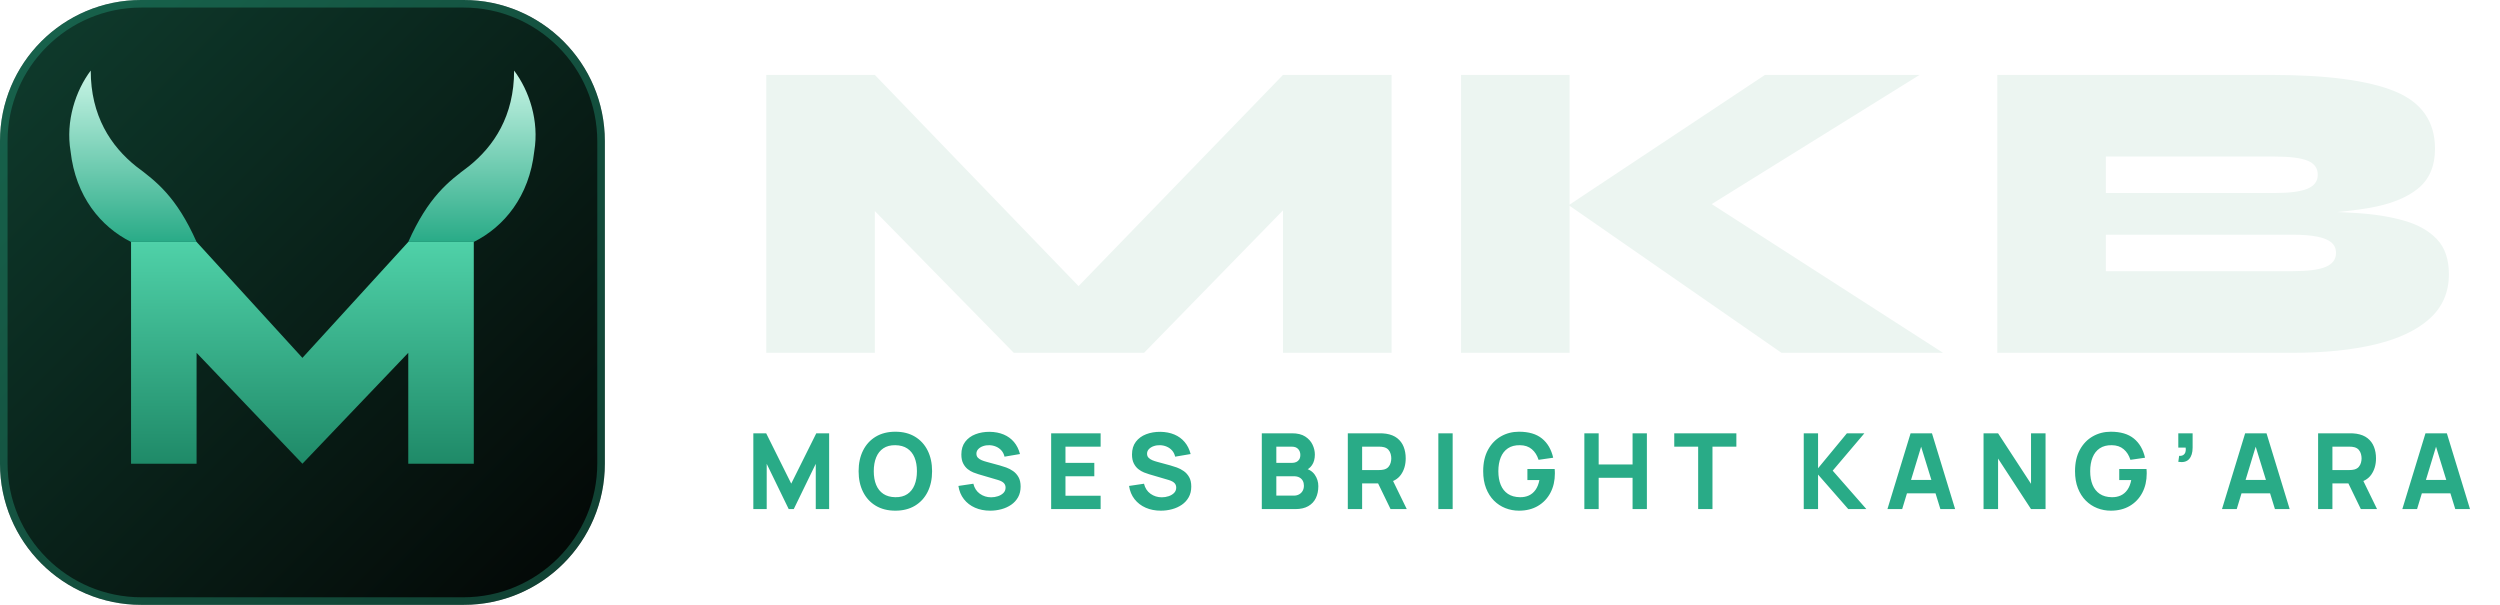
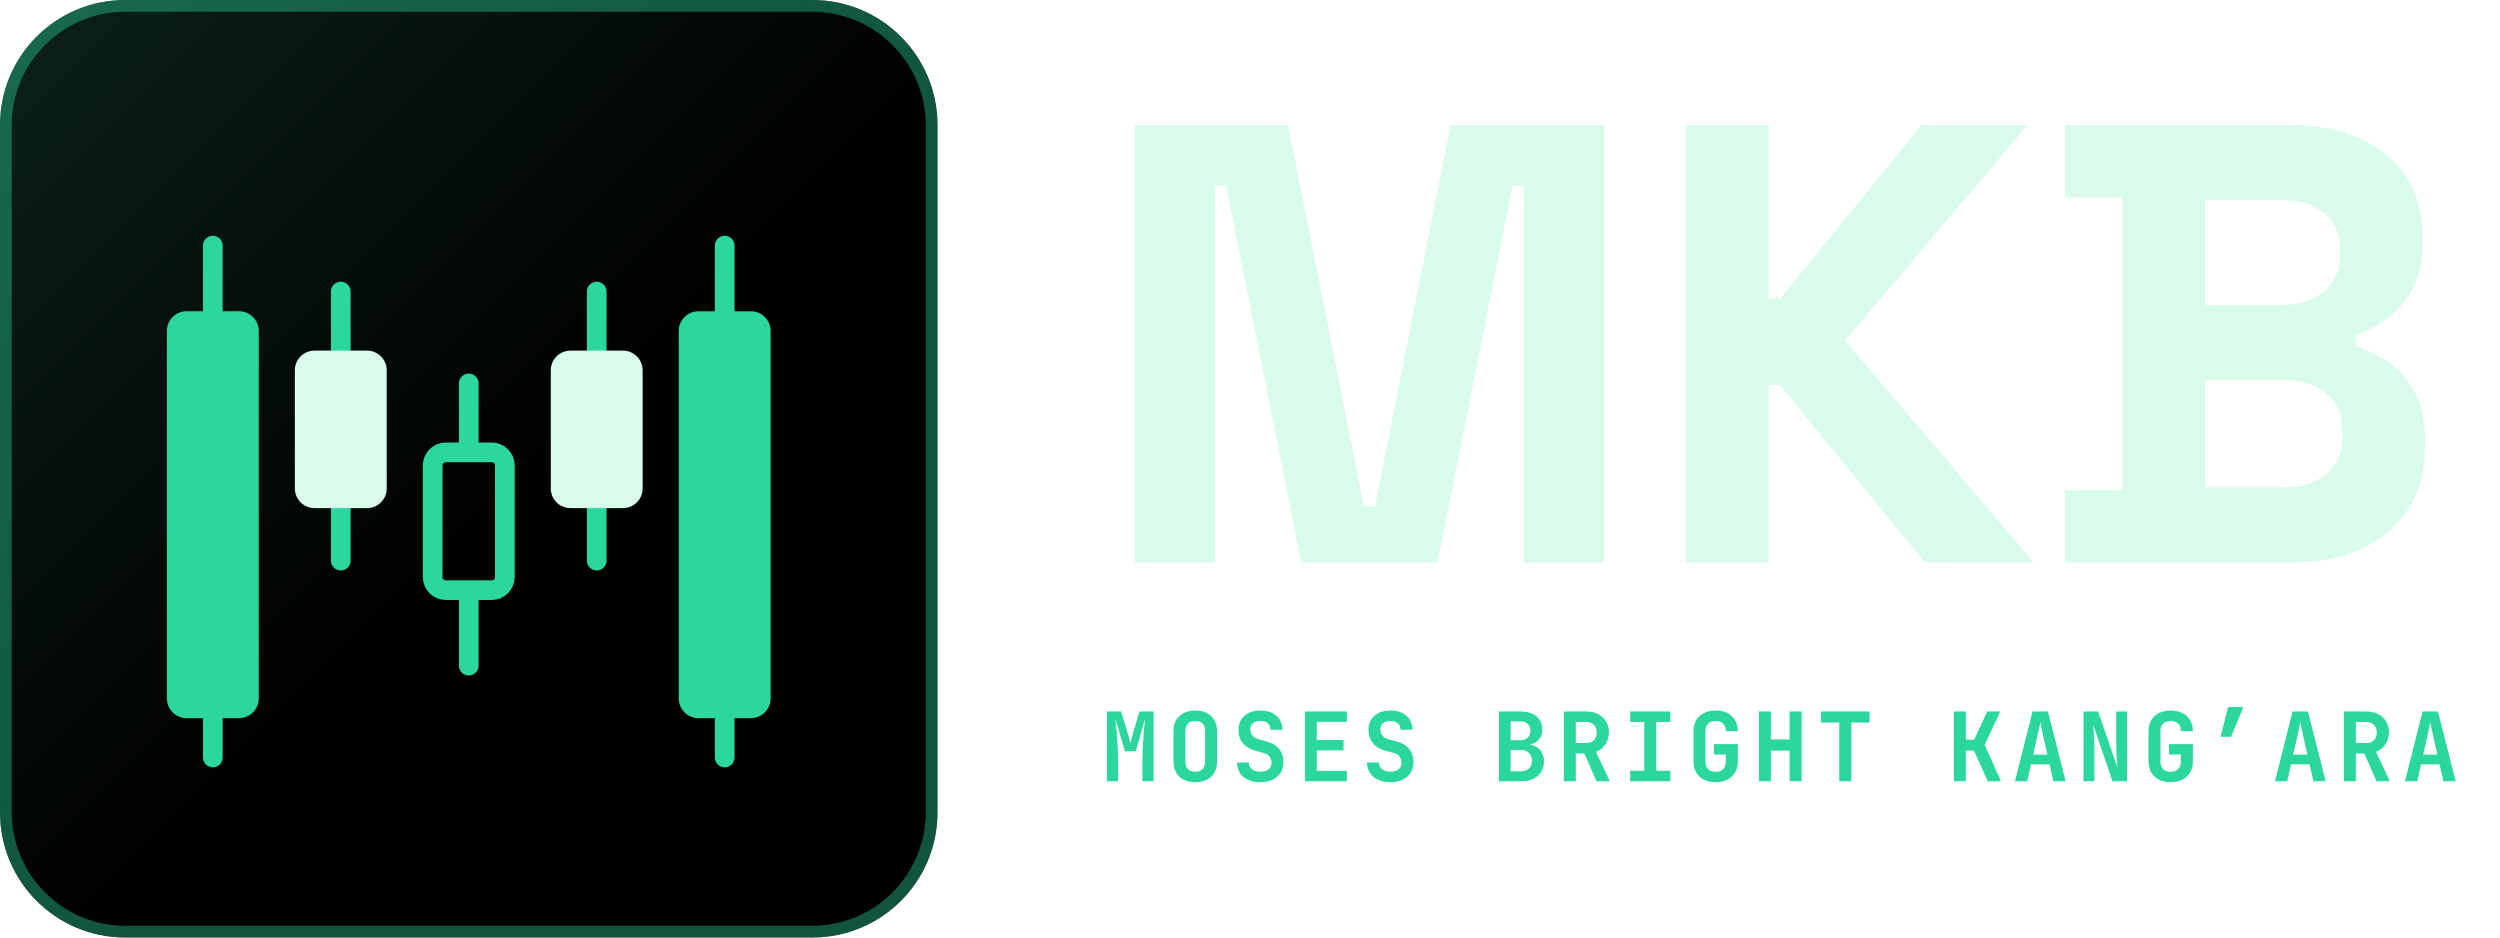
- <svg xmlns="http://www.w3.org/2000/svg" viewBox="0 0 496 120" width="496" height="120" role="img" aria-label="MKB — Moses Bright Kang'ara">
+ <svg xmlns="http://www.w3.org/2000/svg" viewBox="0 0 320 120" width="320" height="120" role="img" aria-label="MKB — Moses Bright Kang'ara">
  <defs>
    <linearGradient id="fbg" x1="0" y1="0" x2="1" y2="1">
-       <stop offset="0" stop-color="#0F3D2E" />
-       <stop offset="1" stop-color="#030504" />
-     </linearGradient>
-     <linearGradient id="fm" x1="0" y1="1" x2="0" y2="0">
-       <stop offset="0" stop-color="#1F8A68" />
-       <stop offset="1" stop-color="#4FD1A8" />
-     </linearGradient>
-     <linearGradient id="fh" x1="0" y1="1" x2="0" y2="0">
-       <stop offset="0" stop-color="#29AB87" />
-       <stop offset="1" stop-color="#C9F5E6" />
+       <stop offset="0" stop-color="#0B2219" />
+       <stop offset=".55" stop-color="#000000" />
    </linearGradient>
  </defs>
-   <rect width="120" height="120" rx="28" fill="url(#fbg)" />
-   <rect x=".75" y=".75" width="118.5" height="118.5" rx="27.3" fill="none" stroke="#29AB87" stroke-opacity=".35" stroke-width="1.5" />
-   <path d="M26 92V48h13l21 23 21-23h13v44H81V70L60 92 39 70v22z" fill="url(#fm)" />
-   <path d="M26 48c-6-3-11-9-12-18-1-6 1-12 4-16 0 9 4 15 9 19 4 3 8 6 12 15z" fill="url(#fh)" />
-   <path d="M94 48c6-3 11-9 12-18 1-6-1-12-4-16 0 9-4 15-9 19-4 3-8 6-12 15z" fill="url(#fh)" />
-   <path transform="translate(146.00 -9.69) scale(0.8615)" d="M86.4 84.9H71.4L126.0 28.5H151.0V92.5H126.0V48.9L133.5 52.0L94.0 92.5H64.0L24.4 52.1L32.0 49.0V92.5H7.0V28.5H32.0ZM220.3 61.0V55.4L278.0 92.5H240.8L191.8 58.5L237.0 28.5H272.6ZM167.0 28.5H192.0V92.5H167.0ZM290.5 92.5V28.5H353.5Q372.9 28.5 382.1 32.3Q391.3 36.1 391.3 45.5Q391.3 51.5 387.35 54.7Q383.4 57.9 376.05 59.15Q368.7 60.4 358.4 60.7L359.2 59.9Q366.7 59.9 373.1 60.3Q379.5 60.7 384.3 62.1Q389.1 63.5 391.8 66.4Q394.5 69.3 394.5 74.4Q394.5 80.6 390.1 84.6Q385.7 88.6 377.6 90.55Q369.5 92.5 358.5 92.5ZM315.5 73.7H358.5Q363.8 73.7 366.15 72.7Q368.5 71.7 368.5 69.5Q368.5 68.0 367.45 67.1Q366.4 66.2 364.2 65.75Q362.0 65.3 358.5 65.3H315.5ZM315.5 55.7H354.3Q359.6 55.7 361.95 54.7Q364.3 53.7 364.3 51.5Q364.3 49.2 361.95 48.25Q359.6 47.3 354.3 47.3H315.5Z" fill="#ECF5F1" />
-   <path transform="translate(148.00 78.74) scale(1.0443)" d="M1.4 21.32V6.92H3.84L8.6 16.48L13.36 6.92H15.8V21.32H13.26V12.72L9.08 21.32H8.12L3.94 12.72V21.32ZM28.38 21.62Q26.22 21.62 24.655 20.68Q23.09 19.74 22.245 18.05Q21.4 16.36 21.4 14.12Q21.4 11.88 22.245 10.19Q23.09 8.5 24.655 7.56Q26.22 6.62 28.38 6.62Q30.54 6.62 32.105 7.56Q33.67 8.5 34.515 10.19Q35.36 11.88 35.36 14.12Q35.36 16.36 34.515 18.05Q33.67 19.74 32.105 20.68Q30.54 21.62 28.38 21.62ZM28.38 19.06Q29.75 19.08 30.66 18.47Q31.57 17.86 32.025 16.74Q32.48 15.62 32.48 14.12Q32.48 12.62 32.025 11.52Q31.57 10.42 30.66 9.81Q29.75 9.2 28.38 9.18Q27.01 9.16 26.1 9.77Q25.19 10.38 24.735 11.5Q24.28 12.62 24.28 14.12Q24.28 15.62 24.735 16.72Q25.19 17.82 26.1 18.43Q27.01 19.04 28.38 19.06ZM46.4 21.62Q44.8 21.62 43.515 21.055Q42.23 20.49 41.405 19.435Q40.58 18.38 40.36 16.92L43.2 16.5Q43.5 17.74 44.44 18.41Q45.38 19.08 46.58 19.08Q47.25 19.08 47.88 18.87Q48.51 18.66 48.915 18.25Q49.32 17.84 49.32 17.24Q49.32 17.02 49.255 16.815Q49.19 16.61 49.04 16.43Q48.89 16.25 48.615 16.09Q48.34 15.93 47.92 15.8L44.18 14.7Q43.76 14.58 43.205 14.36Q42.65 14.14 42.13 13.73Q41.61 13.32 41.265 12.645Q40.92 11.97 40.92 10.94Q40.92 9.49 41.65 8.53Q42.38 7.57 43.6 7.1Q44.82 6.63 46.3 6.64Q47.79 6.66 48.96 7.15Q50.13 7.64 50.92 8.575Q51.71 9.51 52.06 10.86L49.12 11.36Q48.96 10.66 48.53 10.18Q48.1 9.7 47.505 9.45Q46.91 9.2 46.26 9.18Q45.62 9.16 45.055 9.355Q44.49 9.55 44.135 9.92Q43.78 10.29 43.78 10.8Q43.78 11.27 44.07 11.565Q44.36 11.86 44.8 12.04Q45.24 12.22 45.7 12.34L48.2 13.02Q48.76 13.17 49.44 13.415Q50.12 13.66 50.745 14.095Q51.37 14.53 51.775 15.24Q52.18 15.95 52.18 17.04Q52.18 18.2 51.695 19.065Q51.21 19.93 50.39 20.495Q49.57 21.06 48.535 21.34Q47.5 21.62 46.4 21.62ZM57.98 21.32V6.92H67.38V9.46H60.7V12.54H66.18V15.08H60.7V18.78H67.38V21.32ZM78.82 21.62Q77.22 21.62 75.935 21.055Q74.65 20.49 73.825 19.435Q73.0 18.38 72.78 16.92L75.62 16.5Q75.92 17.74 76.86 18.41Q77.8 19.08 79.0 19.08Q79.67 19.08 80.3 18.87Q80.93 18.66 81.335 18.25Q81.74 17.84 81.74 17.24Q81.74 17.02 81.675 16.815Q81.61 16.61 81.46 16.43Q81.31 16.25 81.035 16.09Q80.76 15.93 80.34 15.8L76.6 14.7Q76.18 14.58 75.625 14.36Q75.07 14.14 74.55 13.73Q74.03 13.32 73.685 12.645Q73.34 11.97 73.34 10.94Q73.34 9.49 74.07 8.53Q74.8 7.57 76.02 7.1Q77.24 6.63 78.72 6.64Q80.21 6.66 81.38 7.15Q82.55 7.64 83.34 8.575Q84.13 9.51 84.48 10.86L81.54 11.36Q81.38 10.66 80.95 10.18Q80.52 9.7 79.925 9.45Q79.33 9.2 78.68 9.18Q78.04 9.16 77.475 9.355Q76.91 9.55 76.555 9.92Q76.2 10.29 76.2 10.8Q76.2 11.27 76.49 11.565Q76.78 11.86 77.22 12.04Q77.66 12.22 78.12 12.34L80.62 13.02Q81.18 13.17 81.86 13.415Q82.54 13.66 83.165 14.095Q83.79 14.53 84.195 15.24Q84.6 15.95 84.6 17.04Q84.6 18.2 84.115 19.065Q83.63 19.93 82.81 20.495Q81.99 21.06 80.955 21.34Q79.92 21.62 78.82 21.62ZM98.0 21.32V6.92H103.76Q105.3 6.92 106.25 7.535Q107.2 8.15 107.64 9.08Q108.08 10.01 108.08 10.96Q108.08 12.17 107.535 12.97Q106.99 13.77 106.04 14.04V13.54Q107.39 13.82 108.065 14.79Q108.74 15.76 108.74 16.96Q108.74 18.25 108.265 19.23Q107.79 20.21 106.82 20.765Q105.85 21.32 104.38 21.32ZM100.76 18.76H104.1Q104.65 18.76 105.08 18.525Q105.51 18.29 105.755 17.865Q106.0 17.44 106.0 16.86Q106.0 16.35 105.79 15.95Q105.58 15.55 105.155 15.315Q104.73 15.08 104.1 15.08H100.76ZM100.76 12.54H103.72Q104.18 12.54 104.54 12.38Q104.9 12.22 105.11 11.885Q105.32 11.55 105.32 11.02Q105.32 10.36 104.91 9.91Q104.5 9.46 103.72 9.46H100.76ZM114.34 21.32V6.92H120.42Q120.63 6.92 120.985 6.935Q121.34 6.95 121.62 7.0Q122.91 7.2 123.735 7.85Q124.56 8.5 124.95 9.485Q125.34 10.47 125.34 11.68Q125.34 13.49 124.44 14.775Q123.54 16.06 121.62 16.36L120.42 16.44H117.06V21.32ZM122.46 21.32 119.62 15.46 122.42 14.92 125.54 21.32ZM117.06 13.9H120.3Q120.51 13.9 120.76 13.88Q121.01 13.86 121.22 13.8Q121.77 13.65 122.07 13.295Q122.37 12.94 122.485 12.505Q122.6 12.07 122.6 11.68Q122.6 11.29 122.485 10.855Q122.37 10.42 122.07 10.065Q121.77 9.71 121.22 9.56Q121.01 9.5 120.76 9.48Q120.51 9.46 120.3 9.46H117.06ZM131.54 21.32V6.92H134.26V21.32ZM146.86 21.62Q145.5 21.62 144.27 21.135Q143.04 20.65 142.095 19.7Q141.15 18.75 140.605 17.35Q140.06 15.95 140.06 14.12Q140.06 11.73 140.975 10.055Q141.89 8.38 143.435 7.5Q144.98 6.62 146.86 6.62Q149.64 6.62 151.23 7.91Q152.82 9.2 153.36 11.56L150.58 11.96Q150.19 10.7 149.305 9.945Q148.42 9.19 147.04 9.18Q145.67 9.16 144.76 9.77Q143.85 10.38 143.395 11.5Q142.94 12.62 142.94 14.12Q142.94 15.62 143.395 16.72Q143.85 17.82 144.76 18.43Q145.67 19.04 147.04 19.06Q147.97 19.08 148.725 18.74Q149.48 18.4 150.0 17.67Q150.52 16.94 150.74 15.8H148.46V13.7H153.64Q153.66 13.83 153.67 14.16Q153.68 14.49 153.68 14.54Q153.68 16.61 152.84 18.21Q152.0 19.81 150.47 20.715Q148.94 21.62 146.86 21.62ZM159.28 21.32V6.92H162.0V12.84H168.44V6.92H171.16V21.32H168.44V15.38H162.0V21.32ZM180.9 21.32V9.46H176.36V6.92H188.16V9.46H183.62V21.32ZM200.96 21.32V6.92H203.68V13.56L209.16 6.92H212.48L206.46 14.02L212.86 21.32H209.42L203.68 14.76V21.32ZM216.86 21.32 221.26 6.92H225.32L229.72 21.32H226.92L223.0 8.62H223.52L219.66 21.32ZM219.5 18.32V15.78H227.1V18.32ZM235.12 21.32V6.92H237.88L244.14 16.52V6.92H246.9V21.32H244.14L237.88 11.72V21.32ZM259.3 21.62Q257.94 21.62 256.71 21.135Q255.48 20.65 254.535 19.7Q253.59 18.75 253.045 17.35Q252.5 15.95 252.5 14.12Q252.5 11.73 253.415 10.055Q254.33 8.38 255.875 7.5Q257.42 6.62 259.3 6.62Q262.08 6.62 263.67 7.91Q265.26 9.2 265.8 11.56L263.02 11.96Q262.63 10.7 261.745 9.945Q260.86 9.19 259.48 9.18Q258.11 9.16 257.2 9.77Q256.29 10.38 255.835 11.5Q255.38 12.62 255.38 14.12Q255.38 15.62 255.835 16.72Q256.29 17.82 257.2 18.43Q258.11 19.04 259.48 19.06Q260.41 19.08 261.165 18.74Q261.92 18.4 262.44 17.67Q262.96 16.94 263.18 15.8H260.9V13.7H266.08Q266.1 13.83 266.11 14.16Q266.12 14.49 266.12 14.54Q266.12 16.61 265.28 18.21Q264.44 19.81 262.91 20.715Q261.38 21.62 259.3 21.62ZM272.12 12.34 272.28 11.2Q272.76 11.24 273.06 11.045Q273.36 10.85 273.475 10.485Q273.59 10.12 273.52 9.64H272.12V6.92H274.84V9.64Q274.84 11.08 274.17 11.82Q273.5 12.56 272.12 12.34ZM280.42 21.32 284.82 6.92H288.88L293.28 21.32H290.48L286.56 8.62H287.08L283.22 21.32ZM283.06 18.32V15.78H290.66V18.32ZM298.68 21.32V6.92H304.76Q304.97 6.92 305.325 6.935Q305.68 6.95 305.96 7.0Q307.25 7.2 308.075 7.85Q308.9 8.5 309.29 9.485Q309.68 10.47 309.68 11.68Q309.68 13.49 308.78 14.775Q307.88 16.06 305.96 16.36L304.76 16.44H301.4V21.32ZM306.8 21.32 303.96 15.46 306.76 14.92 309.88 21.32ZM301.4 13.9H304.64Q304.85 13.9 305.1 13.88Q305.35 13.86 305.56 13.8Q306.11 13.65 306.41 13.295Q306.71 12.94 306.825 12.505Q306.94 12.07 306.94 11.68Q306.94 11.29 306.825 10.855Q306.71 10.42 306.41 10.065Q306.11 9.71 305.56 9.56Q305.35 9.5 305.1 9.48Q304.85 9.46 304.64 9.46H301.4ZM314.68 21.32 319.08 6.92H323.14L327.54 21.32H324.74L320.82 8.62H321.34L317.48 21.32ZM317.32 18.32V15.78H324.92V18.32Z" fill="#29AB87" />
+   <rect width="120" height="120" rx="16" fill="url(#fbg)" />
+   <rect x=".75" y=".75" width="118.5" height="118.5" rx="15.3" fill="none" stroke="#2BD69F" stroke-opacity=".4" stroke-width="1.5" />
+   <g transform="translate(60 60) scale(.84) translate(-60 -60)">
+     <path d="M21.0 26V36M21.0 98V104" stroke="#2BD69F" stroke-width="3" stroke-linecap="round" fill="none" />
+     <rect x="14.0" y="36" width="14" height="62" rx="3" fill="#2BD69F" />
+     <path d="M40.5 33V42M40.5 66V74" stroke="#2BD69F" stroke-width="3" stroke-linecap="round" fill="none" />
+     <rect x="33.5" y="42" width="14" height="24" rx="3" fill="#D9FBEA" />
+     <path d="M60.0 47V56M60.0 80V90" stroke="#2BD69F" stroke-width="3" stroke-linecap="round" fill="none" />
+     <rect x="54.5" y="57.5" width="11" height="21" rx="2" fill="none" stroke="#2BD69F" stroke-width="3" />
+     <path d="M79.5 33V42M79.5 66V74" stroke="#2BD69F" stroke-width="3" stroke-linecap="round" fill="none" />
+     <rect x="72.5" y="42" width="14" height="24" rx="3" fill="#D9FBEA" />
+     <path d="M99.0 26V36M99.0 98V104" stroke="#2BD69F" stroke-width="3" stroke-linecap="round" fill="none" />
+     <rect x="92.0" y="36" width="14" height="62" rx="3" fill="#2BD69F" />
+   </g>
+   <path transform="translate(140.00 -6.72) scale(0.8)" d="M6.6 98.4V28.4H31.1L43.2 89.4H45.0L57.1 28.4H81.6V98.4H68.8V38.1H67.0L55.0 98.4H33.2L21.2 38.1H19.4V98.4ZM94.8 98.4V28.4H108.0V56.2H109.8L132.5 28.4H149.4L120.2 62.9L150.4 98.4H133.0L109.8 70.0H108.0V98.4ZM155.4 98.4V86.8H164.6V40.0H155.4V28.4H191.4Q197.8 28.4 202.55 30.55Q207.3 32.7 209.95 36.65Q212.6 40.6 212.6 46.1V47.1Q212.6 51.9 210.8 54.95Q209.0 58.0 206.55 59.65Q204.1 61.3 201.9 62V63.8Q204.1 64.4 206.7 66.05Q209.3 67.7 211.15 70.8Q213.0 73.9 213.0 78.9V79.9Q213.0 85.7 210.3 89.85Q207.6 94.0 202.85 96.2Q198.1 98.4 191.8 98.4ZM177.8 86.4H190.2Q194.5 86.4 197.15 84.3Q199.8 82.2 199.8 78.3V77.3Q199.8 73.4 197.2 71.3Q194.6 69.2 190.2 69.2H177.8ZM177.8 57.2H190.0Q194.1 57.2 196.75 55.1Q199.4 53.0 199.4 49.3V48.3Q199.4 44.5 196.8 42.45Q194.2 40.4 190.0 40.4H177.8Z" fill="#D9FBEA" />
+   <path transform="translate(141.00 87.52) scale(0.6118)" d="M1.12 20.4V5.8H4.08L5.5 10.44Q5.72 11.14 5.86 11.72Q6.0 12.3 6.04 12.56Q6.08 12.3 6.22 11.72Q6.36 11.14 6.56 10.44L7.92 5.8H10.88V20.4H8.54V15.86Q8.54 14.86 8.6 13.68Q8.66 12.5 8.74 11.32Q8.82 10.14 8.93 9.08Q9.04 8.02 9.12 7.22L7.16 14.12H4.88L2.86 7.22Q2.96 7.98 3.06 9.01Q3.16 10.04 3.25 11.21Q3.34 12.38 3.4 13.58Q3.46 14.78 3.46 15.86V20.4ZM19.6 20.6Q18.2 20.6 17.17 20.07Q16.14 19.54 15.59 18.57Q15.04 17.6 15.04 16.28V9.92Q15.04 8.6 15.59 7.63Q16.14 6.66 17.17 6.13Q18.2 5.6 19.6 5.6Q21.02 5.6 22.04 6.13Q23.06 6.66 23.61 7.63Q24.16 8.6 24.16 9.9V16.28Q24.16 17.6 23.61 18.57Q23.06 19.54 22.04 20.07Q21.02 20.6 19.6 20.6ZM19.6 18.4Q20.62 18.4 21.14 17.85Q21.66 17.3 21.66 16.28V9.92Q21.66 8.88 21.14 8.34Q20.62 7.8 19.6 7.8Q18.58 7.8 18.06 8.34Q17.54 8.88 17.54 9.92V16.28Q17.54 17.3 18.07 17.85Q18.6 18.4 19.6 18.4ZM33.24 20.6Q31.74 20.6 30.64 20.1Q29.54 19.6 28.95 18.67Q28.36 17.74 28.34 16.48H30.84Q30.84 17.38 31.49 17.89Q32.14 18.4 33.26 18.4Q34.34 18.4 34.95 17.9Q35.56 17.4 35.56 16.52Q35.56 15.78 35.13 15.23Q34.7 14.68 33.9 14.48L32.22 14.02Q30.5 13.58 29.57 12.44Q28.64 11.3 28.64 9.68Q28.64 8.44 29.2 7.52Q29.76 6.6 30.79 6.1Q31.82 5.6 33.22 5.6Q35.34 5.6 36.58 6.69Q37.82 7.78 37.84 9.62H35.34Q35.34 8.76 34.78 8.27Q34.22 7.78 33.2 7.78Q32.22 7.78 31.68 8.24Q31.14 8.7 31.14 9.54Q31.14 10.3 31.55 10.83Q31.96 11.36 32.74 11.58L34.48 12.06Q36.22 12.5 37.14 13.63Q38.06 14.76 38.06 16.42Q38.06 17.66 37.46 18.61Q36.86 19.56 35.78 20.08Q34.7 20.6 33.24 20.6ZM42.56 20.4V5.8H51.32V7.98H45.02V11.78H50.62V13.94H45.02V18.22H51.32V20.4ZM60.44 20.6Q58.94 20.6 57.84 20.1Q56.74 19.6 56.15 18.67Q55.56 17.74 55.54 16.48H58.04Q58.04 17.38 58.69 17.89Q59.34 18.4 60.46 18.4Q61.54 18.4 62.15 17.9Q62.76 17.4 62.76 16.52Q62.76 15.78 62.33 15.23Q61.9 14.68 61.1 14.48L59.42 14.02Q57.7 13.58 56.77 12.44Q55.84 11.3 55.84 9.68Q55.84 8.44 56.4 7.52Q56.96 6.6 57.99 6.1Q59.02 5.6 60.42 5.6Q62.54 5.6 63.78 6.69Q65.02 7.78 65.04 9.62H62.54Q62.54 8.76 61.98 8.27Q61.42 7.78 60.4 7.78Q59.42 7.78 58.88 8.24Q58.34 8.7 58.34 9.54Q58.34 10.3 58.75 10.83Q59.16 11.36 59.94 11.58L61.68 12.06Q63.42 12.5 64.34 13.63Q65.26 14.76 65.26 16.42Q65.26 17.66 64.66 18.61Q64.06 19.56 62.98 20.08Q61.9 20.6 60.44 20.6ZM83.14 20.4V5.8H87.62Q89.74 5.8 90.98 6.81Q92.22 7.82 92.22 9.56Q92.22 10.54 91.78 11.26Q91.34 11.98 90.59 12.38Q89.84 12.78 88.86 12.78V12.7Q89.92 12.68 90.75 13.09Q91.58 13.5 92.07 14.3Q92.56 15.1 92.56 16.24Q92.56 17.5 91.98 18.44Q91.4 19.38 90.35 19.89Q89.3 20.4 87.84 20.4ZM85.58 18.32H87.68Q88.78 18.32 89.41 17.73Q90.04 17.14 90.04 16.12Q90.04 15.1 89.41 14.47Q88.78 13.84 87.68 13.84H85.58ZM85.58 11.82H87.58Q88.58 11.82 89.15 11.29Q89.72 10.76 89.72 9.84Q89.72 8.92 89.15 8.4Q88.58 7.88 87.58 7.88H85.58ZM96.72 20.4V5.8H101.34Q102.8 5.8 103.87 6.34Q104.94 6.88 105.54 7.85Q106.14 8.82 106.14 10.14Q106.14 11.58 105.41 12.68Q104.68 13.78 103.44 14.24L106.34 20.4H103.54L101 14.6H99.22V20.4ZM99.22 12.4H101.34Q102.4 12.4 103.0 11.82Q103.6 11.24 103.6 10.22Q103.6 9.18 103.0 8.59Q102.4 8 101.34 8H99.22ZM110.6 20.4V18.2H113.54V8H110.6V5.8H119V8H116.06V18.2H119V20.4ZM128.48 20.6Q127.08 20.6 126.03 20.07Q124.98 19.54 124.41 18.57Q123.84 17.6 123.84 16.28V9.92Q123.84 8.58 124.41 7.62Q124.98 6.66 126.03 6.13Q127.08 5.6 128.48 5.6Q129.9 5.6 130.93 6.13Q131.96 6.66 132.54 7.62Q133.12 8.58 133.12 9.92H130.6Q130.6 8.88 130.05 8.34Q129.5 7.8 128.48 7.8Q127.46 7.8 126.9 8.34Q126.34 8.88 126.34 9.9V16.28Q126.34 17.3 126.9 17.86Q127.46 18.42 128.48 18.42Q129.5 18.42 130.05 17.86Q130.6 17.3 130.6 16.28V14.8H128.12V12.64H133.12V16.28Q133.12 17.6 132.54 18.57Q131.96 19.54 130.93 20.07Q129.9 20.6 128.48 20.6ZM137.54 20.4V5.8H140.04V11.66H143.96V5.8H146.46V20.4H143.96V13.98H140.04V20.4ZM154.34 20.4V8.12H150.52V5.8H160.68V8.12H156.86V20.4ZM178.32 20.4V5.8H180.82V11.7H182.56L185.3 5.8H188.02L184.76 12.8L188.18 20.4H185.4L182.52 13.98H180.82V20.4ZM191.1 20.4 194.78 5.8H198L201.7 20.4H199.14L198.34 16.86H194.46L193.66 20.4ZM194.92 14.82H197.88L197 10.9Q196.78 9.92 196.62 9.13Q196.46 8.34 196.4 7.98Q196.34 8.34 196.19 9.13Q196.04 9.92 195.8 10.88ZM205.44 20.4V5.8H208.5L212.56 17.6Q212.5 16.96 212.43 16.09Q212.36 15.22 212.32 14.31Q212.28 13.4 212.28 12.72V5.8H214.56V20.4H211.5L207.48 8.6Q207.52 9.18 207.58 10Q207.64 10.82 207.68 11.68Q207.72 12.54 207.72 13.26V20.4ZM223.68 20.6Q222.28 20.6 221.23 20.07Q220.18 19.54 219.61 18.57Q219.04 17.6 219.04 16.28V9.92Q219.04 8.58 219.61 7.62Q220.18 6.66 221.23 6.13Q222.28 5.6 223.68 5.6Q225.1 5.6 226.13 6.13Q227.16 6.66 227.74 7.62Q228.32 8.58 228.32 9.92H225.8Q225.8 8.88 225.25 8.34Q224.7 7.8 223.68 7.8Q222.66 7.8 222.1 8.34Q221.54 8.88 221.54 9.9V16.28Q221.54 17.3 222.1 17.86Q222.66 18.42 223.68 18.42Q224.7 18.42 225.25 17.86Q225.8 17.3 225.8 16.28V14.8H223.32V12.64H228.32V16.28Q228.32 17.6 227.74 18.57Q227.16 19.54 226.13 20.07Q225.1 20.6 223.68 20.6ZM234.1 11.1 235.7 4.88H238.9L236.3 11.1ZM245.5 20.4 249.18 5.8H252.4L256.1 20.4H253.54L252.74 16.86H248.86L248.06 20.4ZM249.32 14.82H252.28L251.4 10.9Q251.18 9.92 251.02 9.13Q250.86 8.34 250.8 7.98Q250.74 8.34 250.59 9.13Q250.44 9.92 250.2 10.88ZM259.92 20.4V5.8H264.54Q266 5.8 267.07 6.34Q268.14 6.88 268.74 7.85Q269.34 8.82 269.34 10.14Q269.34 11.58 268.61 12.68Q267.88 13.78 266.64 14.24L269.54 20.4H266.74L264.2 14.6H262.42V20.4ZM262.42 12.4H264.54Q265.6 12.4 266.2 11.82Q266.8 11.24 266.8 10.22Q266.8 9.18 266.2 8.59Q265.6 8 264.54 8H262.42ZM272.7 20.4 276.38 5.8H279.6L283.3 20.4H280.74L279.94 16.86H276.06L275.26 20.4ZM276.52 14.82H279.48L278.6 10.9Q278.38 9.92 278.22 9.13Q278.06 8.34 278 7.98Q277.94 8.34 277.79 9.13Q277.64 9.92 277.4 10.88Z" fill="#2BD69F" />
</svg>
